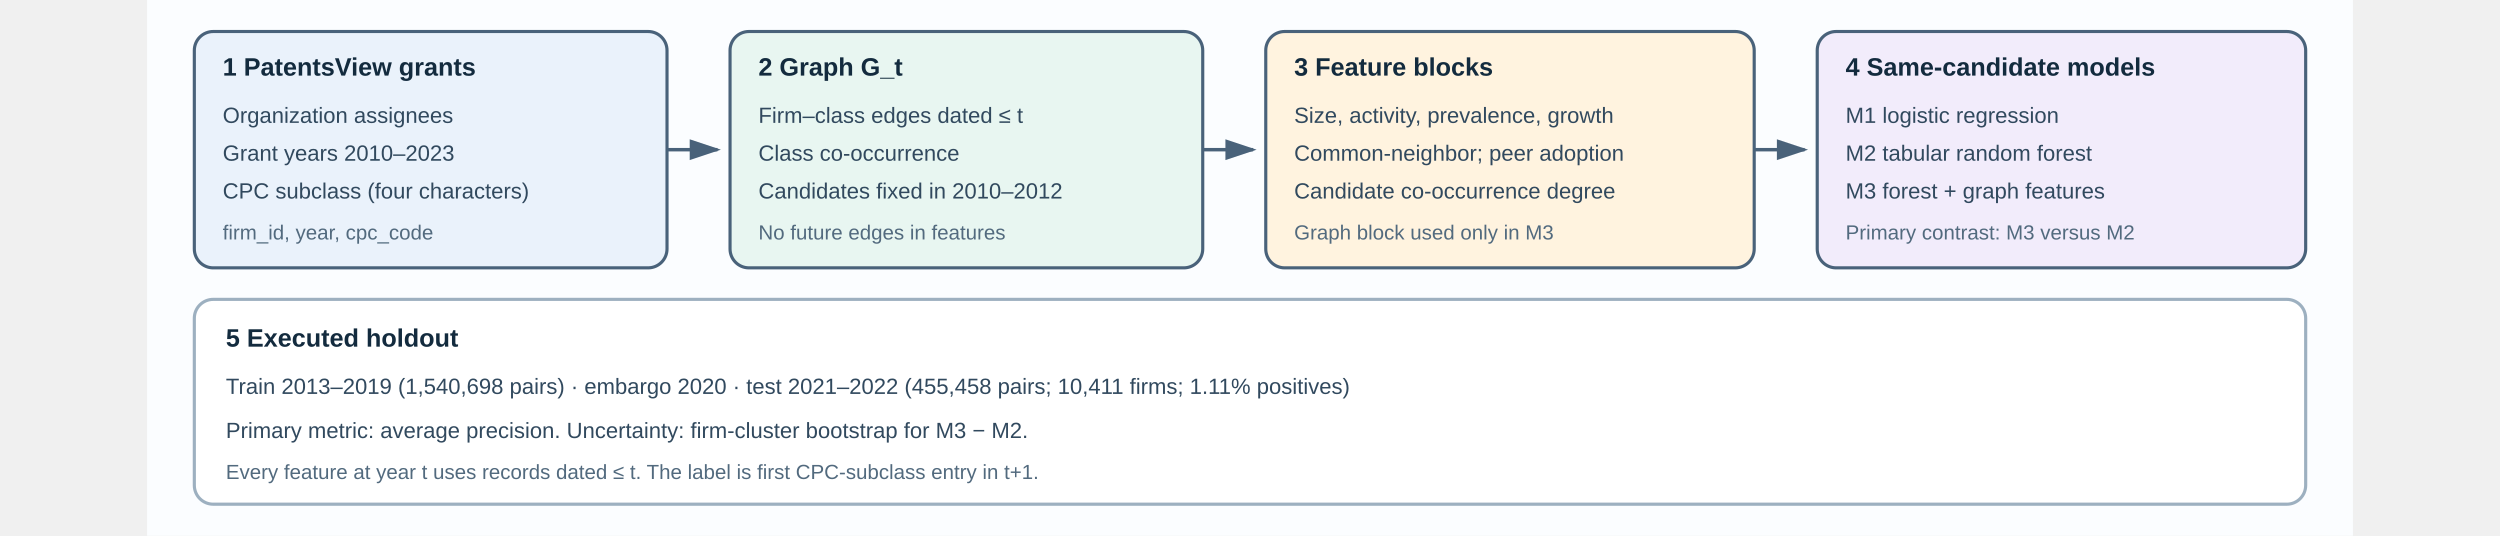
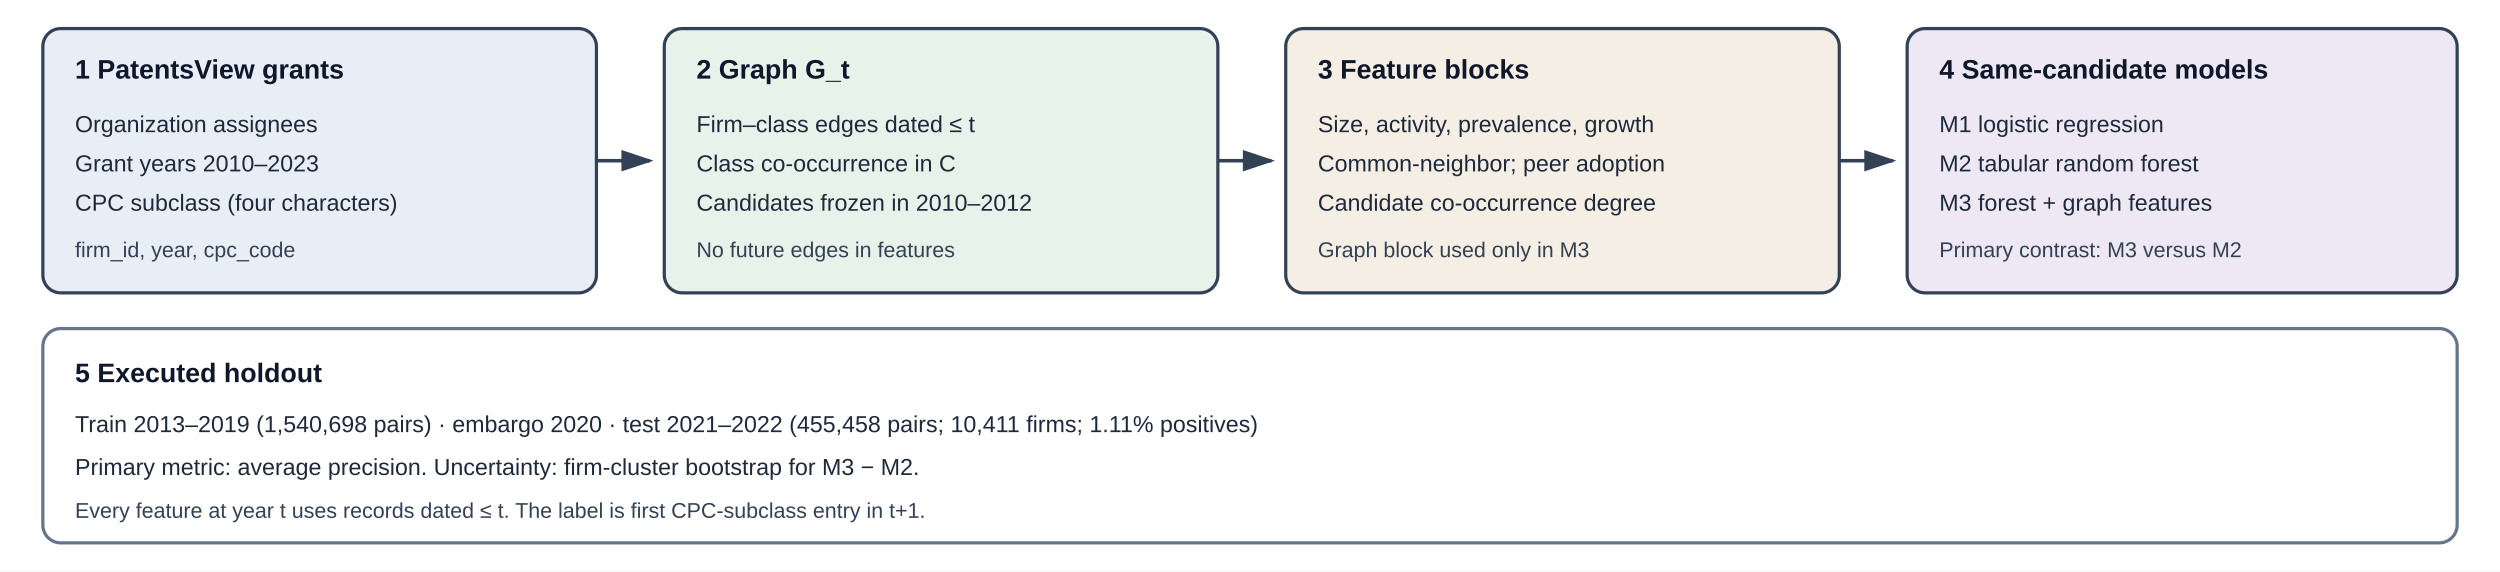
- <svg xmlns="http://www.w3.org/2000/svg" width="1400" height="300" viewBox="0 0 1400 340">
+ <svg xmlns="http://www.w3.org/2000/svg" width="1400" height="320" viewBox="0 0 1400 320">
  <defs>
    <marker id="arrow" markerWidth="10" markerHeight="10" refX="8" refY="3" orient="auto">
-       <path d="M0,0 L0,6 L9,3 z" fill="#49627a" />
+       <path d="M0,0 L0,6 L9,3 z" fill="#334155" />
    </marker>
    <style>
-       .box{stroke:#49627a;stroke-width:2;rx:12}
-       .head{font:700 16px Arial;fill:#132b3e}
-       .body{font:14px Arial;fill:#31495e}
-       .edge{stroke:#49627a;stroke-width:2.2;fill:none;marker-end:url(#arrow)}
-       .small{font:13px Arial;fill:#526a7e}
+       .box{stroke:#334155;stroke-width:1.8;rx:10}
+       .head{font:700 15px Arial, Helvetica, sans-serif;fill:#0f172a}
+       .body{font:13px Arial, Helvetica, sans-serif;fill:#1e293b}
+       .edge{stroke:#334155;stroke-width:2;fill:none;marker-end:url(#arrow)}
+       .small{font:12px Arial, Helvetica, sans-serif;fill:#334155}
    </style>
  </defs>
-   <rect width="1400" height="340" fill="#fbfdff" />
-   <rect x="30" y="20" width="300" height="150" fill="#eaf2fb" class="box" />
-   <text x="48" y="48" class="head">1  PatentsView grants</text>
-   <text x="48" y="78" class="body">Organization assignees</text>
-   <text x="48" y="102" class="body">Grant years 2010–2023</text>
-   <text x="48" y="126" class="body">CPC subclass (four characters)</text>
-   <text x="48" y="152" class="small">firm_id, year, cpc_code</text>
-   <rect x="370" y="20" width="300" height="150" fill="#e8f6f1" class="box" />
-   <text x="388" y="48" class="head">2  Graph G_t</text>
-   <text x="388" y="78" class="body">Firm–class edges dated ≤ t</text>
-   <text x="388" y="102" class="body">Class co-occurrence</text>
-   <text x="388" y="126" class="body">Candidates fixed in 2010–2012</text>
-   <text x="388" y="152" class="small">No future edges in features</text>
-   <rect x="710" y="20" width="310" height="150" fill="#fff3df" class="box" />
-   <text x="728" y="48" class="head">3  Feature blocks</text>
-   <text x="728" y="78" class="body">Size, activity, prevalence, growth</text>
-   <text x="728" y="102" class="body">Common-neighbor; peer adoption</text>
-   <text x="728" y="126" class="body">Candidate co-occurrence degree</text>
-   <text x="728" y="152" class="small">Graph block used only in M3</text>
-   <rect x="1060" y="20" width="310" height="150" fill="#f2ecfb" class="box" />
-   <text x="1078" y="48" class="head">4  Same-candidate models</text>
-   <text x="1078" y="78" class="body">M1 logistic regression</text>
-   <text x="1078" y="102" class="body">M2 tabular random forest</text>
-   <text x="1078" y="126" class="body">M3 forest + graph features</text>
-   <text x="1078" y="152" class="small">Primary contrast: M3 versus M2</text>
-   <path d="M330 95 H362" class="edge" />
-   <path d="M670 95 H702" class="edge" />
-   <path d="M1020 95 H1052" class="edge" />
-   <rect x="30" y="190" width="1340" height="130" fill="#fff" stroke="#9db0c0" stroke-width="2" rx="12" />
-   <text x="50" y="220" class="head">5  Executed holdout</text>
-   <text x="50" y="250" class="body">Train 2013–2019 (1,540,698 pairs) · embargo 2020 · test 2021–2022 (455,458 pairs; 10,411 firms; 1.11% positives)</text>
-   <text x="50" y="278" class="body">Primary metric: average precision. Uncertainty: firm-cluster bootstrap for M3 − M2.</text>
-   <text x="50" y="304" class="small">Every feature at year t uses records dated ≤ t. The label is first CPC-subclass entry in t+1.</text>
+   <rect width="1400" height="320" fill="#ffffff" />
+   <rect x="24" y="16" width="310" height="148" fill="#e8eef6" class="box" />
+   <text x="42" y="44" class="head">1  PatentsView grants</text>
+   <text x="42" y="74" class="body">Organization assignees</text>
+   <text x="42" y="96" class="body">Grant years 2010–2023</text>
+   <text x="42" y="118" class="body">CPC subclass (four characters)</text>
+   <text x="42" y="144" class="small">firm_id, year, cpc_code</text>
+   <rect x="372" y="16" width="310" height="148" fill="#e7f2ea" class="box" />
+   <text x="390" y="44" class="head">2  Graph G_t</text>
+   <text x="390" y="74" class="body">Firm–class edges dated ≤ t</text>
+   <text x="390" y="96" class="body">Class co-occurrence in C</text>
+   <text x="390" y="118" class="body">Candidates frozen in 2010–2012</text>
+   <text x="390" y="144" class="small">No future edges in features</text>
+   <rect x="720" y="16" width="310" height="148" fill="#f4eee4" class="box" />
+   <text x="738" y="44" class="head">3  Feature blocks</text>
+   <text x="738" y="74" class="body">Size, activity, prevalence, growth</text>
+   <text x="738" y="96" class="body">Common-neighbor; peer adoption</text>
+   <text x="738" y="118" class="body">Candidate co-occurrence degree</text>
+   <text x="738" y="144" class="small">Graph block used only in M3</text>
+   <rect x="1068" y="16" width="308" height="148" fill="#eee8f4" class="box" />
+   <text x="1086" y="44" class="head">4  Same-candidate models</text>
+   <text x="1086" y="74" class="body">M1 logistic regression</text>
+   <text x="1086" y="96" class="body">M2 tabular random forest</text>
+   <text x="1086" y="118" class="body">M3 forest + graph features</text>
+   <text x="1086" y="144" class="small">Primary contrast: M3 versus M2</text>
+   <path d="M334 90 H364" class="edge" />
+   <path d="M682 90 H712" class="edge" />
+   <path d="M1030 90 H1060" class="edge" />
+   <rect x="24" y="184" width="1352" height="120" fill="#ffffff" stroke="#64748b" stroke-width="1.8" rx="10" />
+   <text x="42" y="214" class="head">5  Executed holdout</text>
+   <text x="42" y="242" class="body">Train 2013–2019 (1,540,698 pairs) · embargo 2020 · test 2021–2022 (455,458 pairs; 10,411 firms; 1.11% positives)</text>
+   <text x="42" y="266" class="body">Primary metric: average precision. Uncertainty: firm-cluster bootstrap for M3 − M2.</text>
+   <text x="42" y="290" class="small">Every feature at year t uses records dated ≤ t. The label is first CPC-subclass entry in t+1.</text>
</svg>
